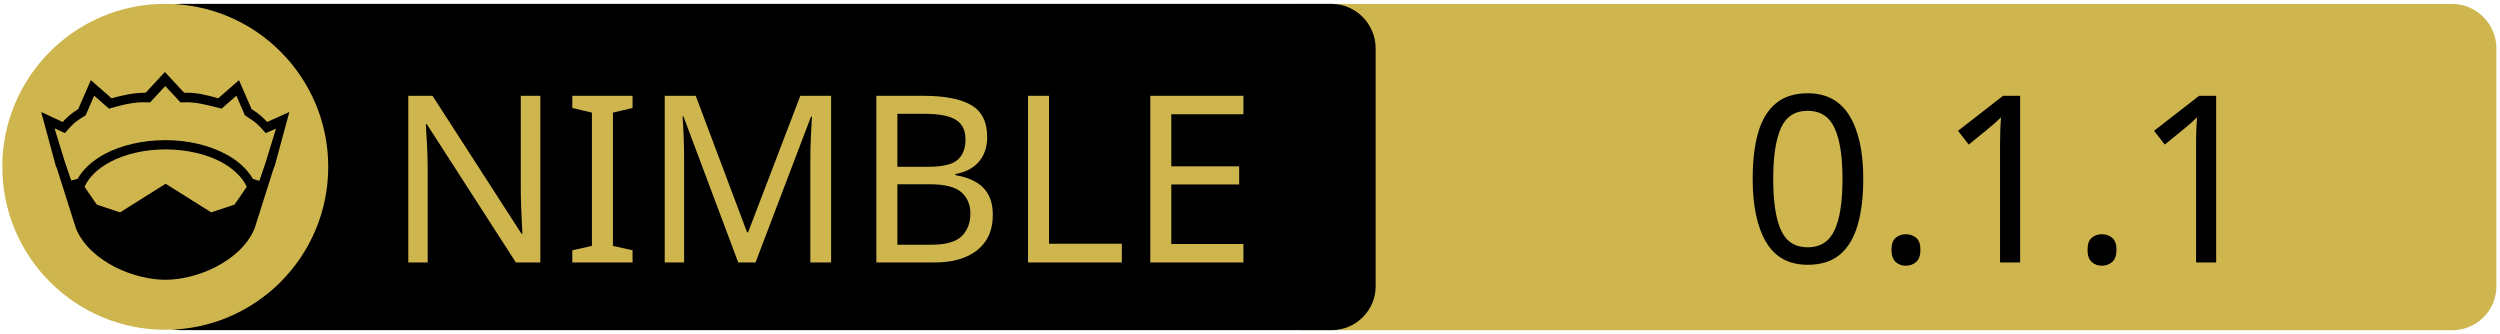
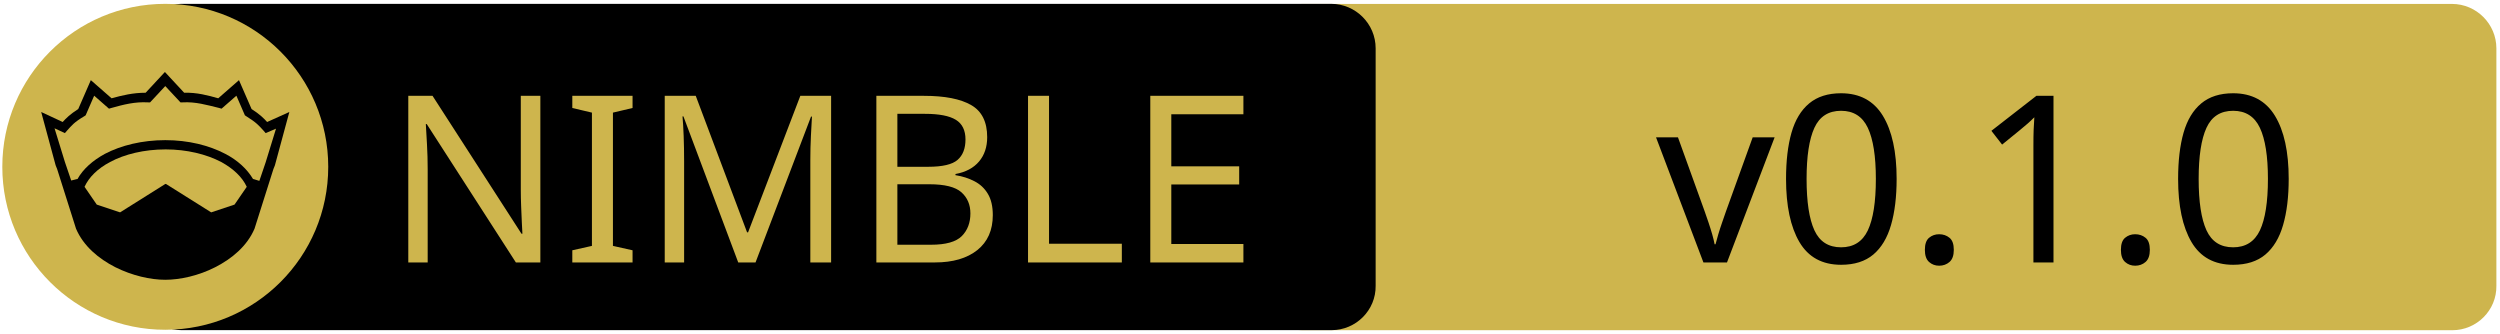
<svg xmlns="http://www.w3.org/2000/svg" xmlns:xlink="http://www.w3.org/1999/xlink" width="675" height="90" xml:space="preserve" version="1.1">
-   <a xlink:href="https://github.com/openpeeps/datpkgr">
+   <a xlink:href="https://github.com/gabearro/zimstd">
    <g>
      <path fill="#CEB54D" id="svg_15" d="m662.123,89.159l-310.5,0c-6.6,0 -12,-5.4 -12,-12l0,-64.1c0,-6.6 5.4,-12 12,-12l310.4,0c6.6,0 12,5.4 12,12l0,64.1c0.1,6.6 -5.3,12 -11.9,12z" />
      <path id="svg_1" d="m359.524,89.139l-310.5,0c-6.6,0 -12,-5.4 -12,-12l0,-64.1c0,-6.6 5.4,-12 12,-12l310.4,0c6.6,0 12,5.4 12,12l0,64.1c0.1,6.6 -5.3,12 -11.9,12z" />
      <rect id="svg_2" fill="none" height="45.9" width="315.3" class="st0" y="24.539" x="60.224" />
      <circle id="svg_4" fill="#CEB54D" r="44" cy="45.039" cx="44.624" class="st1" />
      <g id="XMLID_4_">
        <path id="svg_5" d="m78.124,30.239l-3.9,14.4l-0.4,1l-5.1,16.1c0,0 0,0 0,0c-2,4.7 -6.1,8.1 -10.6,10.4c-4.5,2.3 -9.5,3.4 -13.5,3.4c-4,0 -8.9,-1.1 -13.5,-3.4c-4.5,-2.3 -8.6,-5.7 -10.6,-10.4c0,0 0,0 0,0l-5.1,-16.1l-0.4,-1l-3.9,-14.4l5.8,2.7c0.9,-1 2,-2.1 4.2,-3.5l3.4,-7.8l5.6,4.9c2.9,-0.8 5.8,-1.5 9.2,-1.5l5.2,-5.6l5.2,5.6c3.4,-0.1 6.4,0.7 9.2,1.5l5.6,-4.9l3.4,7.8c2.2,1.4 3.3,2.5 4.2,3.5l6,-2.7z" />
        <g id="XMLID_6_">
          <g id="svg_6">
            <path id="svg_7" fill="#CEB54D" d="m66.624,50.439l-3.3,4.8l-6.3,2.1l-12.1,-7.6c-0.1,-0.1 -0.3,-0.1 -0.4,0l-12.1,7.6l-6.3,-2.1l-3.3,-4.8c1.2,-2.6 3.5,-4.9 6.9,-6.7c3.9,-2.1 9.2,-3.4 15,-3.4c5.7,0 11,1.3 15,3.4c3.3,1.8 5.7,4.1 6.9,6.7z" class="st1" />
          </g>
          <g id="svg_8" />
        </g>
        <g id="XMLID_5_">
          <g id="svg_9">
            <path id="svg_10" fill="#CEB54D" d="m74.524,34.739l-2.8,9.1l-1.7,5l-1.6,-0.5c0,0 -0.1,0 -0.1,0c-1.6,-2.7 -4.2,-5.1 -7.5,-6.8c-4.4,-2.3 -10,-3.7 -16.2,-3.7c-6.2,0 -11.9,1.4 -16.3,3.7c-3.3,1.8 -5.9,4.1 -7.4,6.8c0,0 -0.1,0 -0.1,0l-1.6,0.4l-1.7,-5l-2.8,-9.1l2.8,1.3l0.6,-0.7c1.2,-1.3 1.8,-2.2 4.7,-3.9l0.3,-0.2l2.3,-5.3l4,3.5l0.7,-0.2c3.2,-0.9 6.3,-1.7 9.8,-1.5l0.6,0l4.1,-4.4l4.1,4.4l0.6,0c3.5,-0.2 6.5,0.7 9.8,1.5l0.7,0.2l4,-3.5l2.3,5.3l0.3,0.2c2.9,1.8 3.5,2.6 4.7,3.9l0.6,0.7l2.8,-1.2z" class="st1" />
          </g>
          <g id="svg_11" />
        </g>
      </g>
      <text x="-442" y="-350.021" id="svg_16" font-size="63px" font-family="'PT Sans Caption', 'Tahoma', 'Helvetica Neue Medium', 'PT Sans', sans-serif" fill="#CEB54D" class="st1 st2 st3" transform="matrix(1 0 0 1 546.13 420.879)">NIMBLE</text>
-       <text x="-76.0" y="-350.012" id="svg_17" font-size="63.012px" font-family="'PT Sans Caption', 'Tahoma', 'Helvetica Neue Medium', 'PT Sans', sans-serif" fill="#000000" class="st1 st2 st3" transform="matrix(1 0 0 1 546.13 420.879)">0.1.1</text>
+       <text x="-99.0" y="-350.012" id="svg_17" font-size="63.012px" font-family="'PT Sans Caption', 'Tahoma', 'Helvetica Neue Medium', 'PT Sans', sans-serif" fill="#000000" class="st1 st2 st3" transform="matrix(1 0 0 1 546.13 420.879)">v0.1.0</text>
    </g>
  </a>
</svg>
